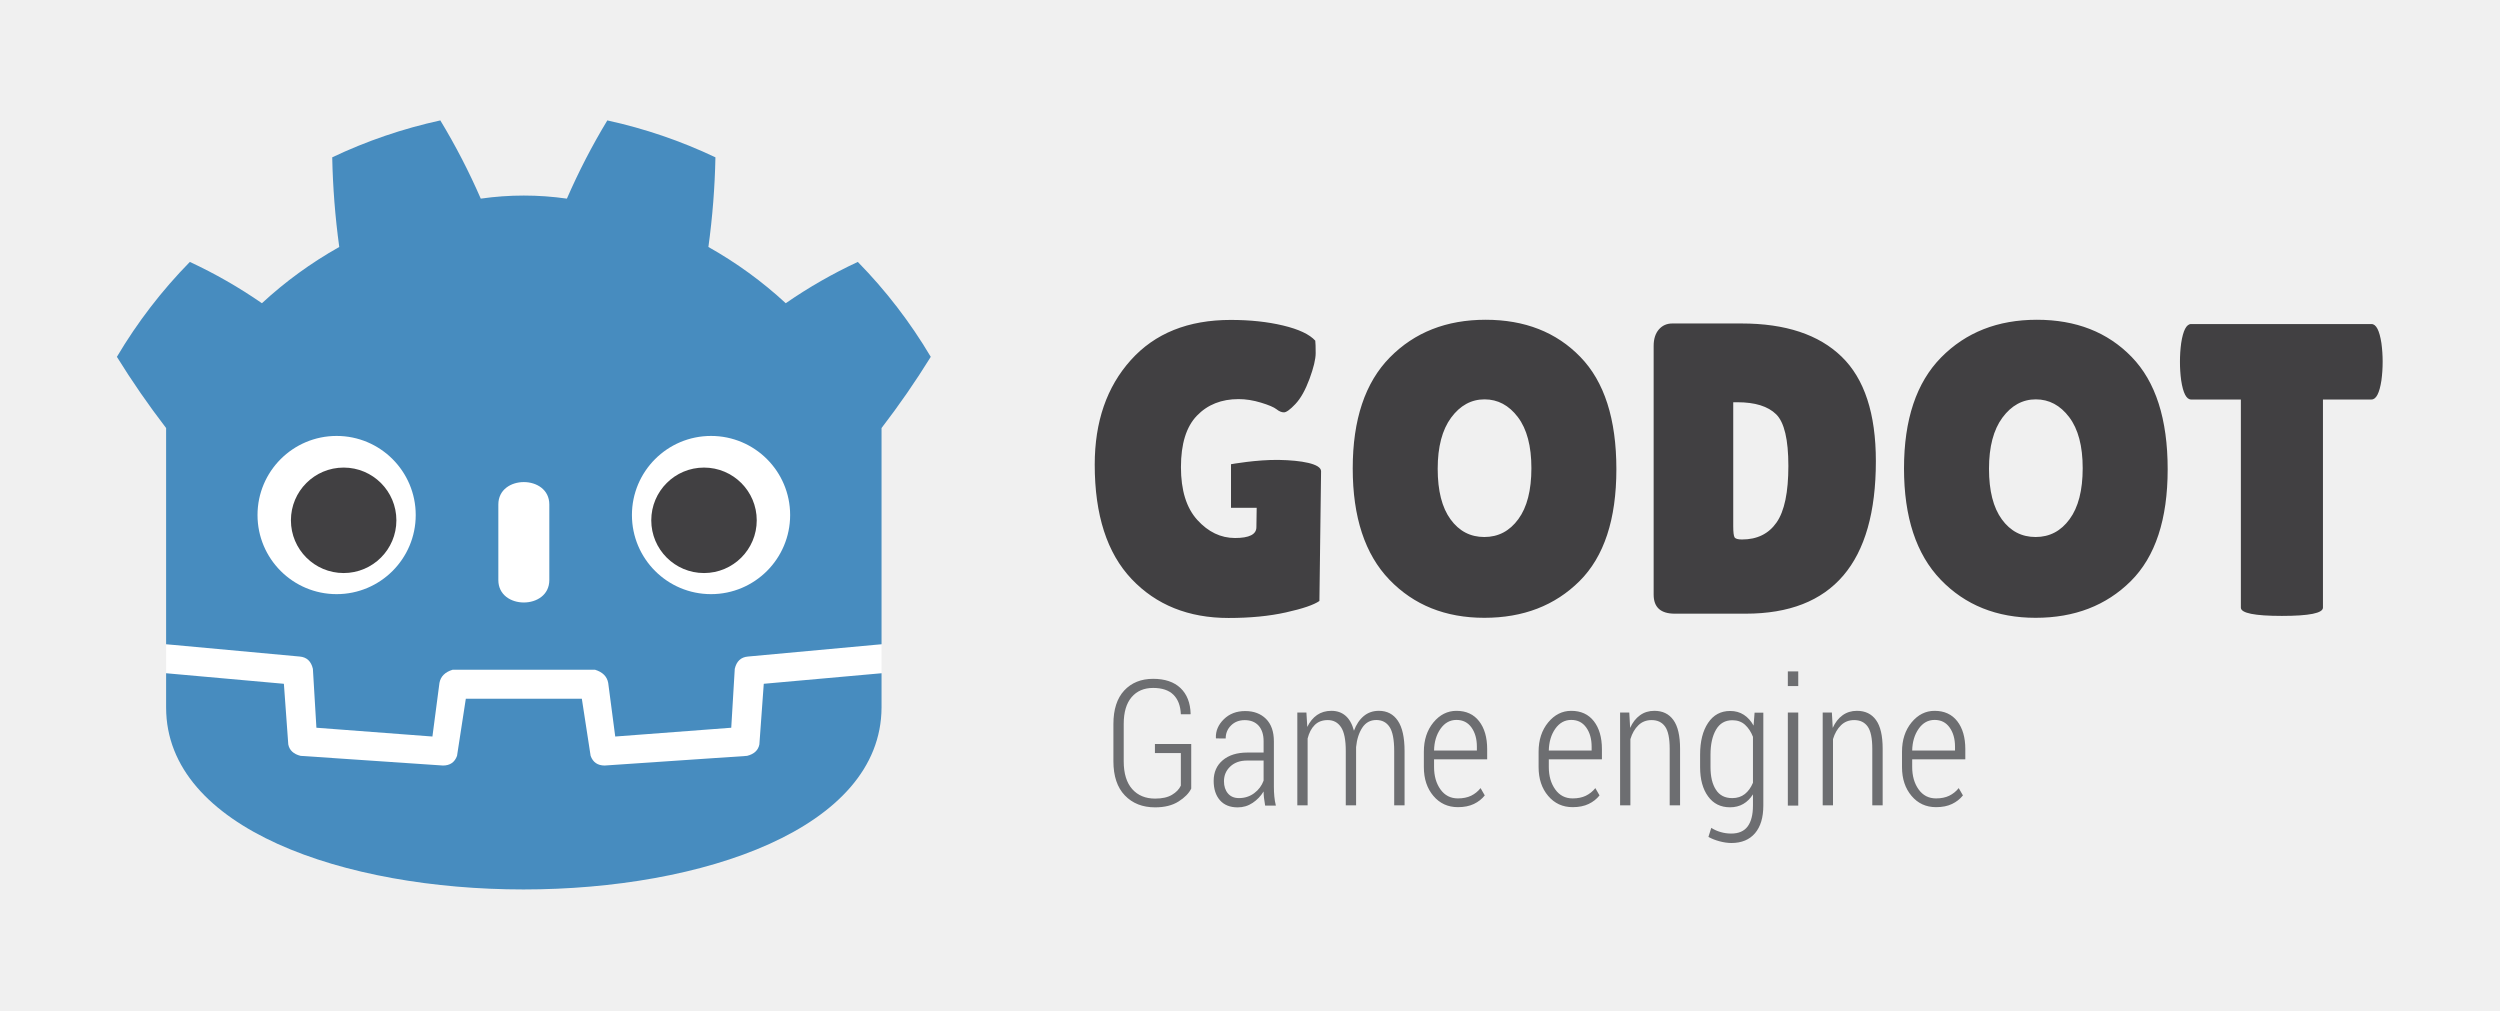
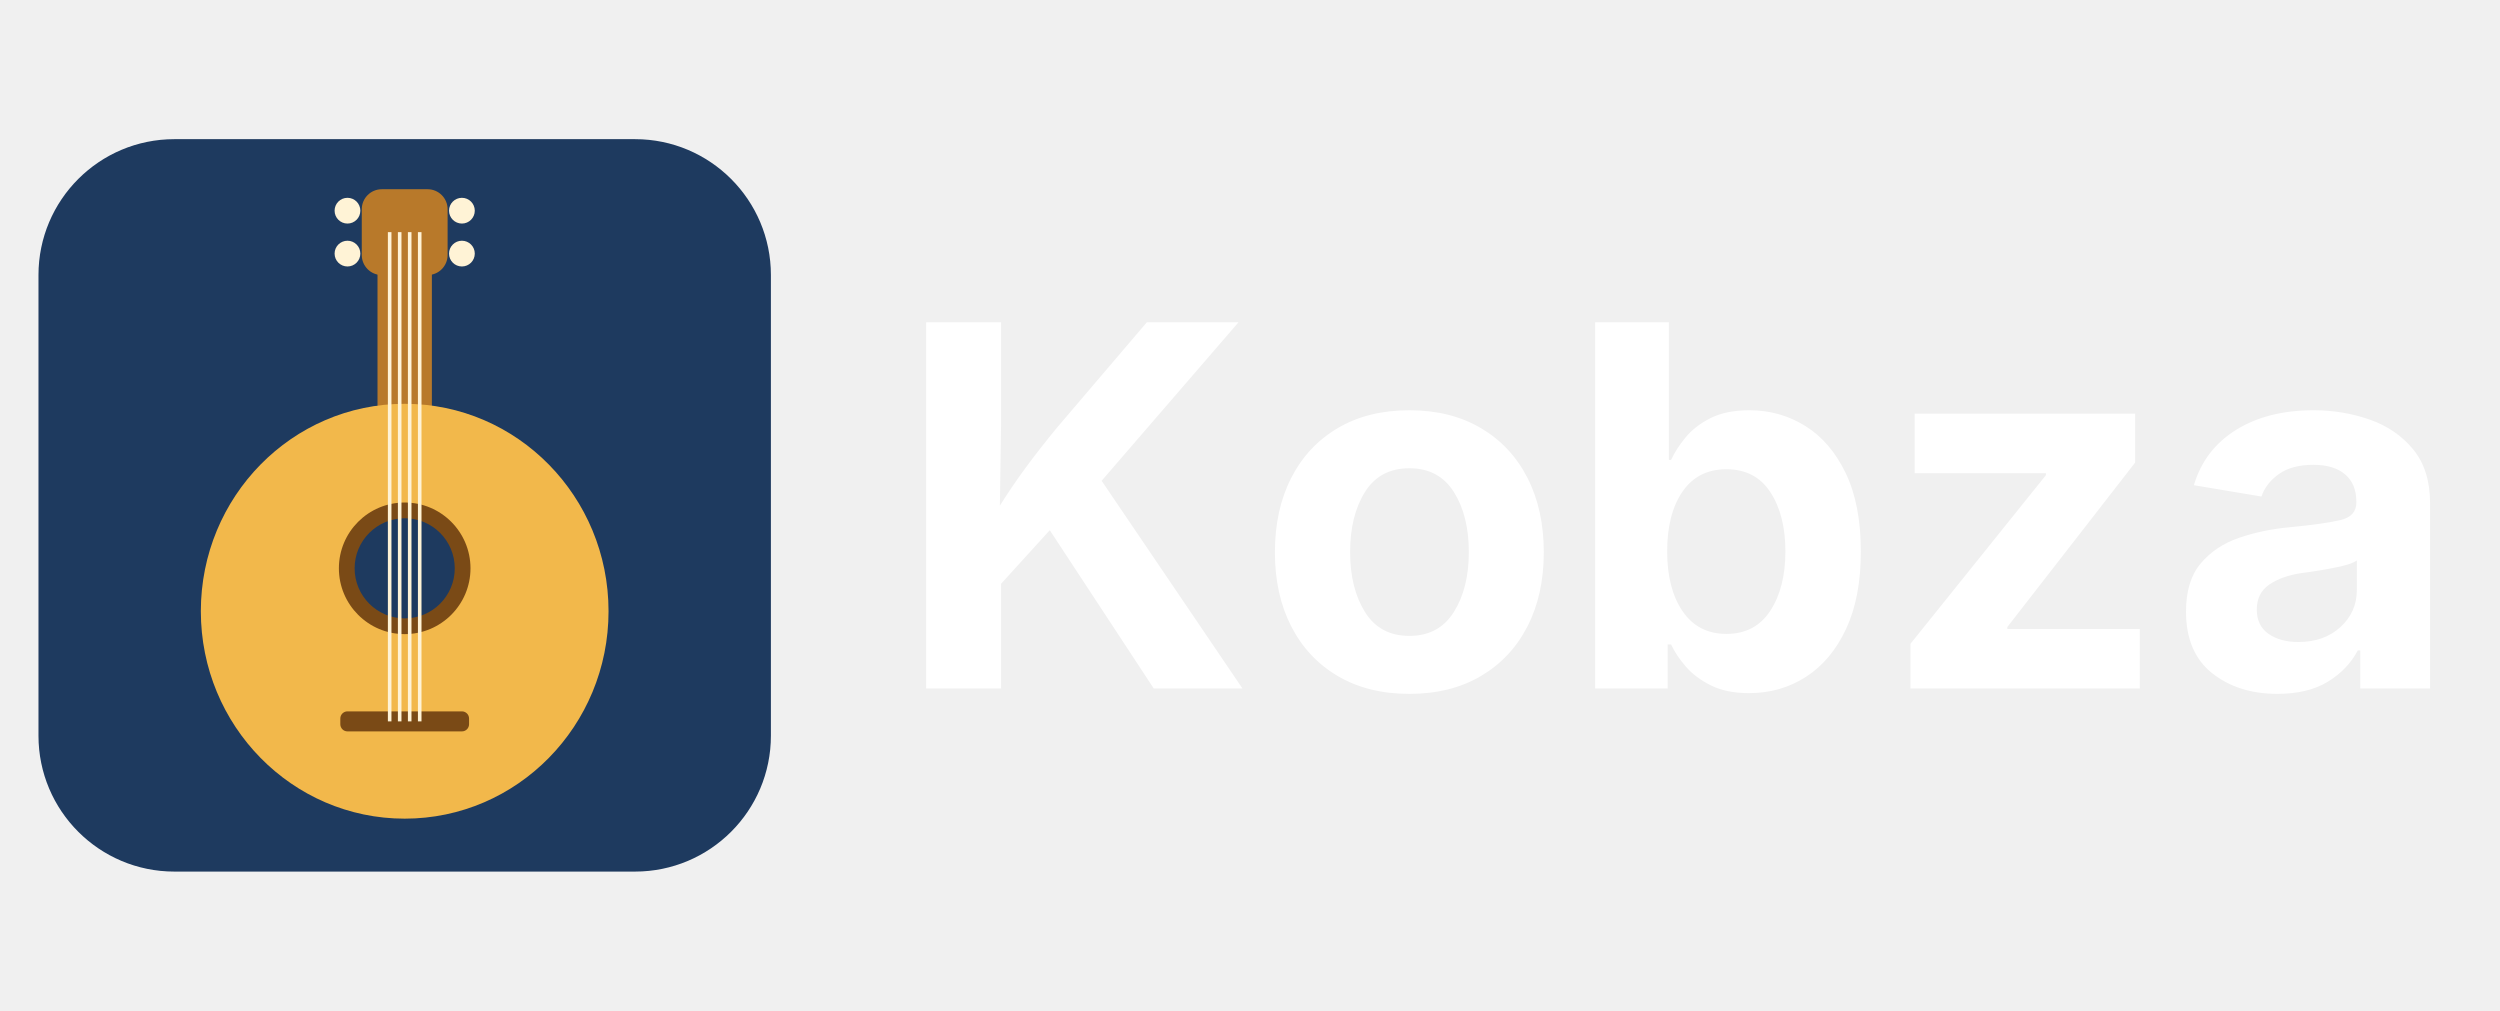
<svg xmlns="http://www.w3.org/2000/svg" width="1024" height="414">
-   <path fill="#414042" d="M523.82 188.382c-9.142-.142-19.603 1.764-19.603 1.764v17.842h10.52l-.117 7.953c0 2.946-2.92 4.427-8.747 4.427-5.831 0-10.982-2.47-15.45-7.395-4.48-4.932-6.708-12.141-6.708-21.64 0-9.519 2.176-16.537 6.536-21.065 4.35-4.524 10.05-6.794 17.064-6.794 2.946 0 5.996.476 9.168 1.445 3.174.962 5.293 1.863 6.375 2.707 1.072.867 2.09 1.277 3.056 1.277.96 0 2.513-1.122 4.66-3.392 2.153-2.263 4.082-5.693 5.782-10.267 1.694-4.598 2.543-8.122 2.543-10.621 0-2.48-.054-4.19-.164-5.092-2.379-2.603-6.767-4.666-13.168-6.2-6.39-1.53-13.552-2.289-21.476-2.289-17.438 0-31.073 5.49-40.92 16.47-9.855 10.982-14.773 25.24-14.773 42.79 0 20.607 5.035 36.227 15.103 46.868 10.085 10.64 23.327 15.953 39.743 15.953 8.827 0 16.664-.76 23.51-2.289 6.853-1.523 11.41-3.088 13.676-4.67l.68-53.137c0-3.087-8.149-4.488-17.29-4.645m84.247-24.804c-5.431 0-9.98 2.496-13.671 7.47-3.672 4.98-5.517 11.969-5.517 20.963 0 9.013 1.754 15.914 5.27 20.722 3.508 4.823 8.117 7.225 13.835 7.225 5.715 0 10.358-2.432 13.924-7.313q5.351-7.293 5.353-20.884c0-9.054-1.846-16.023-5.524-20.89q-5.51-7.292-13.67-7.293m-.083 89.477c-15.9 0-28.868-5.203-38.89-15.61q-15.016-15.624-15.017-45.592c0-19.992 5.063-35.128 15.191-45.435 10.131-10.293 23.209-15.444 39.228-15.444 16.016 0 28.954 5.058 38.795 15.204 9.858 10.126 14.778 25.477 14.778 46.009 0 20.546-5.034 35.828-15.114 45.856-10.08 10.008-23.062 15.012-38.971 15.012m101.95-88.298v50.788c0 2.37.176 3.866.515 4.493.337.624 1.358.937 3.052.937 6.232 0 10.954-2.328 14.181-6.97 3.235-4.636 4.835-12.356 4.835-23.168 0-10.817-1.674-17.865-5-21.139-3.344-3.283-8.64-4.94-15.884-4.94zm-32.599 78.798V141.681c0-2.832.704-5.067 2.126-6.724 1.413-1.632 3.25-2.461 5.521-2.461h28.357c17.994 0 31.664 4.54 40.994 13.597 9.347 9.054 14.02 23.31 14.02 42.784 0 41.66-17.778 62.486-53.326 62.486h-29.03c-5.769 0-8.662-2.597-8.662-7.808m156.544-79.977c-5.432 0-9.994 2.496-13.678 7.47q-5.507 7.471-5.508 20.963c0 9.013 1.758 15.914 5.262 20.722 3.505 4.823 8.119 7.225 13.837 7.225 5.717 0 10.363-2.432 13.924-7.313q5.354-7.293 5.355-20.884c0-9.054-1.843-16.023-5.522-20.89-3.68-4.861-8.23-7.293-13.67-7.293m-.087 89.477q-23.86 0-38.88-15.61-15.03-15.624-15.03-45.592c0-19.992 5.065-35.128 15.191-45.435 10.139-10.293 23.209-15.444 39.233-15.444 16.02 0 28.946 5.058 38.8 15.204 9.85 10.126 14.772 25.477 14.772 46.009 0 20.546-5.037 35.828-15.115 45.856-10.076 10.008-23.07 15.012-38.971 15.012m117.69-4.17c0 2.251-5.597 3.392-16.809 3.392-11.202 0-16.815-1.141-16.815-3.392v-85.248h-20.371c-1.928 0-3.286-2.597-4.077-7.818a56 56 0 0 1-.501-7.636c0-2.592.162-5.146.501-7.636.79-5.205 2.15-7.823 4.077-7.823h73.864c1.924 0 3.277 2.617 4.078 7.823.333 2.49.505 5.043.505 7.636 0 2.608-.172 5.152-.505 7.637-.8 5.22-2.154 7.817-4.078 7.817h-19.87z" />
-   <path fill="#6d6e71" d="M487.93 322.997c-.94 1.926-2.664 3.691-5.188 5.289-2.52 1.607-5.722 2.406-9.611 2.406-5.132 0-9.259-1.617-12.394-4.887-3.122-3.243-4.686-7.92-4.686-14.022V296.57c0-5.97 1.473-10.548 4.431-13.743 2.95-3.17 6.903-4.78 11.84-4.78 4.824 0 8.564 1.27 11.212 3.781 2.639 2.519 4.025 6.038 4.146 10.532l-.066.2h-3.94c-.14-3.443-1.14-6.101-3.022-7.979-1.871-1.861-4.655-2.803-8.33-2.803-3.72 0-6.668 1.259-8.823 3.785-2.15 2.518-3.224 6.17-3.224 10.968v15.301q.001 7.462 3.476 11.382c2.316 2.592 5.438 3.892 9.38 3.892 2.876 0 5.19-.51 6.92-1.554 1.738-1.028 2.942-2.285 3.624-3.775V308.45h-10.618v-3.704h14.873zm19.557 3.902c2.336 0 4.416-.661 6.232-2.01 1.82-1.353 3.096-3.063 3.852-5.146v-8.224h-6.756q-4.31 0-6.896 2.442c-1.726 1.617-2.581 3.637-2.581 6.037 0 2.03.534 3.696 1.616 4.981 1.08 1.289 2.59 1.92 4.533 1.92m10.715 3.068a99 99 0 0 1-.48-3.225 22 22 0 0 1-.15-2.562 14.9 14.9 0 0 1-4.483 4.675c-1.836 1.236-3.878 1.848-6.128 1.848-3.147 0-5.567-.975-7.28-2.927-1.702-1.96-2.563-4.6-2.563-7.936 0-3.523 1.237-6.35 3.72-8.448 2.48-2.098 5.85-3.147 10.09-3.147h6.643v-4.672c0-2.686-.686-4.802-2.032-6.331-1.375-1.51-3.264-2.275-5.701-2.275-2.268 0-4.139.722-5.608 2.182-1.463 1.45-2.19 3.224-2.19 5.337l-3.944-.035-.07-.206c-.11-2.866.973-5.4 3.261-7.646 2.279-2.24 5.203-3.352 8.761-3.352 3.517 0 6.347 1.069 8.509 3.2q3.224 3.227 3.226 9.21v18.645c0 1.358.064 2.677.183 3.936a25 25 0 0 0 .627 3.729zm16.905-38.108.36 5.9c1-2.112 2.339-3.739 3.998-4.896q2.498-1.711 5.874-1.711c2.296 0 4.232.668 5.794 2.02 1.562 1.347 2.714 3.387 3.446 6.127.938-2.529 2.264-4.528 3.986-5.975 1.722-1.45 3.812-2.172 6.23-2.172 3.335 0 5.923 1.35 7.755 4.05 1.841 2.705 2.759 6.856 2.759 12.464v22.207h-4.246v-22.28c0-4.663-.645-7.946-1.9-9.834-1.261-1.89-3.071-2.842-5.41-2.842-2.462 0-4.384 1.04-5.767 3.152-1.375 2.112-2.223 4.754-2.531 7.945v23.86h-4.224v-22.258c0-4.554-.639-7.812-1.945-9.759-1.299-1.946-3.107-2.912-5.427-2.912-2.218 0-4.013.677-5.358 2.02-1.353 1.349-2.315 3.195-2.899 5.538v27.369h-4.22v-38.014zm61.457 3.021q-3.966 0-6.517 3.613c-1.705 2.415-2.585 5.392-2.656 8.938h17.537v-1.626c0-3.137-.736-5.75-2.21-7.822-1.482-2.075-3.53-3.103-6.154-3.103m.598 35.735c-4.099 0-7.451-1.543-10.055-4.621q-3.895-4.61-3.896-11.793v-6.313c0-4.798 1.303-8.798 3.912-11.979 2.616-3.167 5.758-4.75 9.441-4.75 3.983 0 7.068 1.413 9.27 4.246q3.313 4.257 3.312 11.434v4.171H587.39v3.162c0 3.68.882 6.744 2.635 9.19 1.757 2.45 4.144 3.666 7.136 3.666 2.077 0 3.888-.367 5.396-1.089a11.1 11.1 0 0 0 3.877-3.132l1.728 2.99c-1.148 1.456-2.634 2.633-4.45 3.505-1.811.868-4 1.312-6.551 1.312m46.411-35.734q-3.976 0-6.528 3.613-2.54 3.62-2.652 8.938h17.54v-1.626c0-3.137-.733-5.75-2.216-7.822-1.475-2.075-3.52-3.103-6.144-3.103m.593 35.735c-4.1 0-7.446-1.543-10.045-4.621q-3.91-4.61-3.91-11.793v-6.313c0-4.798 1.309-8.798 3.913-11.979 2.623-3.167 5.766-4.75 9.45-4.75 3.975 0 7.072 1.413 9.27 4.246 2.2 2.837 3.304 6.65 3.304 11.434v4.171h-21.755v3.162q0 5.52 2.647 9.19c1.747 2.45 4.124 3.666 7.125 3.666 2.087 0 3.888-.367 5.392-1.089a11.2 11.2 0 0 0 3.894-3.132l1.717 2.99c-1.15 1.456-2.633 2.633-4.451 3.505-1.81.868-3.997 1.312-6.55 1.312m23.189-38.755.345 6.284c1.014-2.23 2.353-3.962 4.034-5.166 1.667-1.21 3.63-1.824 5.887-1.824 3.396 0 5.998 1.256 7.804 3.78 1.826 2.518 2.73 6.434 2.73 11.749v23.191h-4.249V306.72c0-4.343-.636-7.377-1.9-9.137-1.258-1.76-3.107-2.636-5.513-2.636-2.158 0-3.968.701-5.419 2.126-1.457 1.412-2.543 3.294-3.267 5.666v27.134h-4.219V291.86zm33.27 22.395c0 3.858.73 6.926 2.213 9.208 1.465 2.304 3.695 3.443 6.671 3.443 2.04 0 3.757-.544 5.167-1.657 1.405-1.113 2.514-2.662 3.336-4.627V301.79c-.79-2.025-1.874-3.66-3.244-4.92-1.368-1.24-3.102-1.863-5.186-1.863-2.97 0-5.216 1.294-6.708 3.891-1.502 2.603-2.25 5.995-2.25 10.161zm-4.262-5.195c0-5.386 1.088-9.714 3.274-12.975 2.169-3.245 5.187-4.871 9.03-4.871 2.134 0 4.007.52 5.607 1.564 1.603 1.024 2.928 2.523 3.992 4.43l.412-5.287h3.581v38.048c0 4.871-1.13 8.646-3.4 11.317-2.271 2.66-5.499 4.009-9.666 4.009-1.5 0-3.11-.235-4.832-.691-1.724-.456-3.252-1.054-4.59-1.805l1.168-3.704a14.1 14.1 0 0 0 3.831 1.716 15.2 15.2 0 0 0 4.352.616q4.536-.001 6.71-2.905c1.452-1.961 2.18-4.798 2.18-8.553v-4.597c-1.079 1.71-2.402 3.024-3.97 3.93-1.563.912-3.39 1.368-5.448 1.368-3.818 0-6.814-1.496-8.976-4.486-2.167-2.983-3.255-6.965-3.255-11.93zm40.2 20.916h-4.266V291.86h4.266zm0-48.968h-4.266v-6.005h4.266zm13.774 10.852.346 6.284c1.016-2.23 2.35-3.962 4.027-5.166 1.677-1.21 3.643-1.824 5.89-1.824 3.397 0 6.01 1.256 7.82 3.78 1.821 2.518 2.717 6.434 2.717 11.749v23.191h-4.248V306.72c0-4.343-.635-7.377-1.897-9.137-1.268-1.76-3.103-2.636-5.517-2.636-2.157 0-3.962.701-5.412 2.126-1.455 1.412-2.545 3.294-3.266 5.666v27.134h-4.224V291.86zm42.074 3.021q-3.978 0-6.518 3.613-2.547 3.62-2.66 8.938h17.54v-1.626c0-3.137-.731-5.75-2.21-7.822-1.476-2.075-3.525-3.103-6.152-3.103m.602 35.735c-4.11 0-7.456-1.543-10.048-4.621q-3.903-4.61-3.903-11.793v-6.313c0-4.798 1.302-8.798 3.91-11.979q3.924-4.75 9.439-4.75c3.978 0 7.077 1.413 9.283 4.246 2.197 2.837 3.3 6.65 3.3 11.434v4.171h-21.76v3.162c0 3.68.887 6.744 2.642 9.19 1.754 2.45 4.133 3.666 7.137 3.666 2.08 0 3.88-.367 5.382-1.089a11.16 11.16 0 0 0 3.897-3.132l1.725 2.99c-1.156 1.456-2.64 2.633-4.454 3.505-1.81.868-3.998 1.312-6.55 1.312" />
-   <g fill="#fff" transform="matrix(.36 0 0 .36 30.24 21.6)">
-     <path d="M105 673v33q407 354 814 0v-33z" />
-     <path fill="#478cbf" d="m105 673 152 14q12 1 15 14l4 67 132 10 8-61q2-11 15-15h162q13 4 15 15l8 61 132-10 4-67q3-13 15-14l152-14V427q30-39 56-81-35-59-83-108-43 20-82 47-40-37-88-64 7-51 8-102-59-28-123-42-26 43-46 89-49-7-98 0-20-46-46-89-64 14-123 42 1 51 8 102-48 27-88 64-39-27-82-47-48 49-83 108 26 42 56 81zm0 33v39c0 276 813 276 814 0v-39l-134 12-5 69q-2 10-14 13l-162 11q-12 0-16-11l-10-65H446l-10 65q-4 11-16 11l-162-11q-12-3-14-13l-5-69z" />
-     <path d="M483 600c0 34 58 34 58 0v-86c0-34-58-34-58 0z" />
-     <circle cx="725" cy="526" r="90" />
-     <circle cx="299" cy="526" r="90" />
+   <g transform="translate(15.76 57)scale(.29297)">
+     <rect width="1024" height="1024" fill="#1e3a5f" rx="190" />
+     <rect width="120" height="120" x="452" y="70" fill="#b8792a" rx="28" />
+     <circle cx="432" cy="100" r="18" fill="#fff3d6" />
+     <circle cx="432" cy="160" r="18" fill="#fff3d6" />
+     <circle cx="592" cy="100" r="18" fill="#fff3d6" />
+     <circle cx="592" cy="160" r="18" fill="#fff3d6" />
+     <path fill="#b8792a" d="M474 170H550V520H474z" />
+     <ellipse cx="512" cy="660" fill="#f2b84b" rx="285" ry="290" />
+     <circle cx="512" cy="600" r="92" fill="#7a4a16" />
+     <circle cx="512" cy="600" r="70" fill="#1e3a5f" />
+     <rect width="180" height="28" x="422" y="800" fill="#7a4a16" rx="10" />
+     <path stroke="#fff3d6" stroke-width="5" d="M491 130V814 M505 130V814 M519 130V814 M533 130V814" />
  </g>
-   <g fill="#414042" transform="matrix(.36 0 0 .36 30.24 21.6)">
-     <circle cx="307" cy="532" r="60" />
-     <circle cx="717" cy="532" r="60" />
-   </g>
+   <path fill="#fff" d="M379.35 282V132H410.05V172.97L409.55 207.1Q414.48 199.25 420.02 191.7Q425.56 184.15 433.01 175.09L469.75 132H507.3L451.23 196.93L508.91 282H472.57L429.99 217.17L410.05 239.11V282ZM577.27 284.21Q560.36 284.21 547.97 276.92Q535.59 269.62 528.9 256.58Q522.2 243.54 522.2 226.23Q522.2 208.81 528.9 195.72Q535.59 182.64 547.97 175.34Q560.36 168.04 577.27 168.04Q594.18 168.04 606.56 175.34Q618.95 182.64 625.64 195.72Q632.34 208.81 632.34 226.23Q632.34 243.54 625.64 256.58Q618.95 269.62 606.56 276.92Q594.18 284.21 577.27 284.21ZM577.27 260.46Q589.35 260.46 595.49 250.69Q601.63 240.93 601.63 226.13Q601.63 211.23 595.49 201.51Q589.35 191.8 577.27 191.8Q565.19 191.8 559.1 201.51Q553.01 211.23 553.01 226.13Q553.01 240.93 559.1 250.69Q565.19 260.46 577.27 260.46ZM716.4 283.91Q707.23 283.91 700.89 280.79Q694.55 277.67 690.57 273.09Q686.6 268.51 684.48 263.98H683.07V282H653.38V132H683.58V188.38H684.48Q686.5 183.95 690.37 179.21Q694.25 174.48 700.64 171.26Q707.03 168.04 716.6 168.04Q729.08 168.04 739.45 174.48Q749.82 180.93 756.01 193.81Q762.2 206.7 762.2 225.93Q762.2 244.65 756.16 257.59Q750.12 270.52 739.75 277.22Q729.38 283.91 716.4 283.91ZM707.13 259.65Q718.91 259.65 725.1 250.19Q731.3 240.72 731.3 225.83Q731.3 211.03 725.15 201.61Q719.01 192.2 707.13 192.2Q695.46 192.2 689.16 201.36Q682.87 210.52 682.87 225.83Q682.87 241.13 689.21 250.39Q695.56 259.65 707.13 259.65ZM782.54 282V263.68L838.01 194.62V193.81H784.25V169.45H874.55V189.48L822.2 256.83V257.64H876.46V282ZM932.84 284.21Q916.73 284.21 906.06 275.71Q895.39 267.2 895.39 250.49Q895.39 237.91 901.43 230.76Q907.47 223.61 917.13 220.29Q926.8 216.97 937.87 215.96Q952.37 214.55 958.76 212.99Q965.15 211.43 965.15 205.89V205.39Q965.15 198.24 960.57 194.32Q955.99 190.39 947.54 190.39Q938.78 190.39 933.44 194.16Q928.11 197.94 926.3 203.38L898.61 198.74Q902.94 184.15 915.88 176.09Q928.81 168.04 947.64 168.04Q959.72 168.04 970.64 171.87Q981.56 175.69 988.46 184.1Q995.36 192.5 995.36 206.19V282H966.77V266.4H965.76Q961.63 274.25 953.48 279.23Q945.32 284.21 932.84 284.21ZM941.4 262.97Q951.97 262.97 958.66 256.83Q965.36 250.69 965.36 241.73V229.55Q963.54 230.86 959.47 231.82Q955.39 232.77 950.86 233.53Q946.33 234.28 943.01 234.68Q934.65 235.89 929.52 239.42Q924.38 242.94 924.38 249.68Q924.38 256.23 929.16 259.6Q933.95 262.97 941.4 262.97Z" />
</svg>
